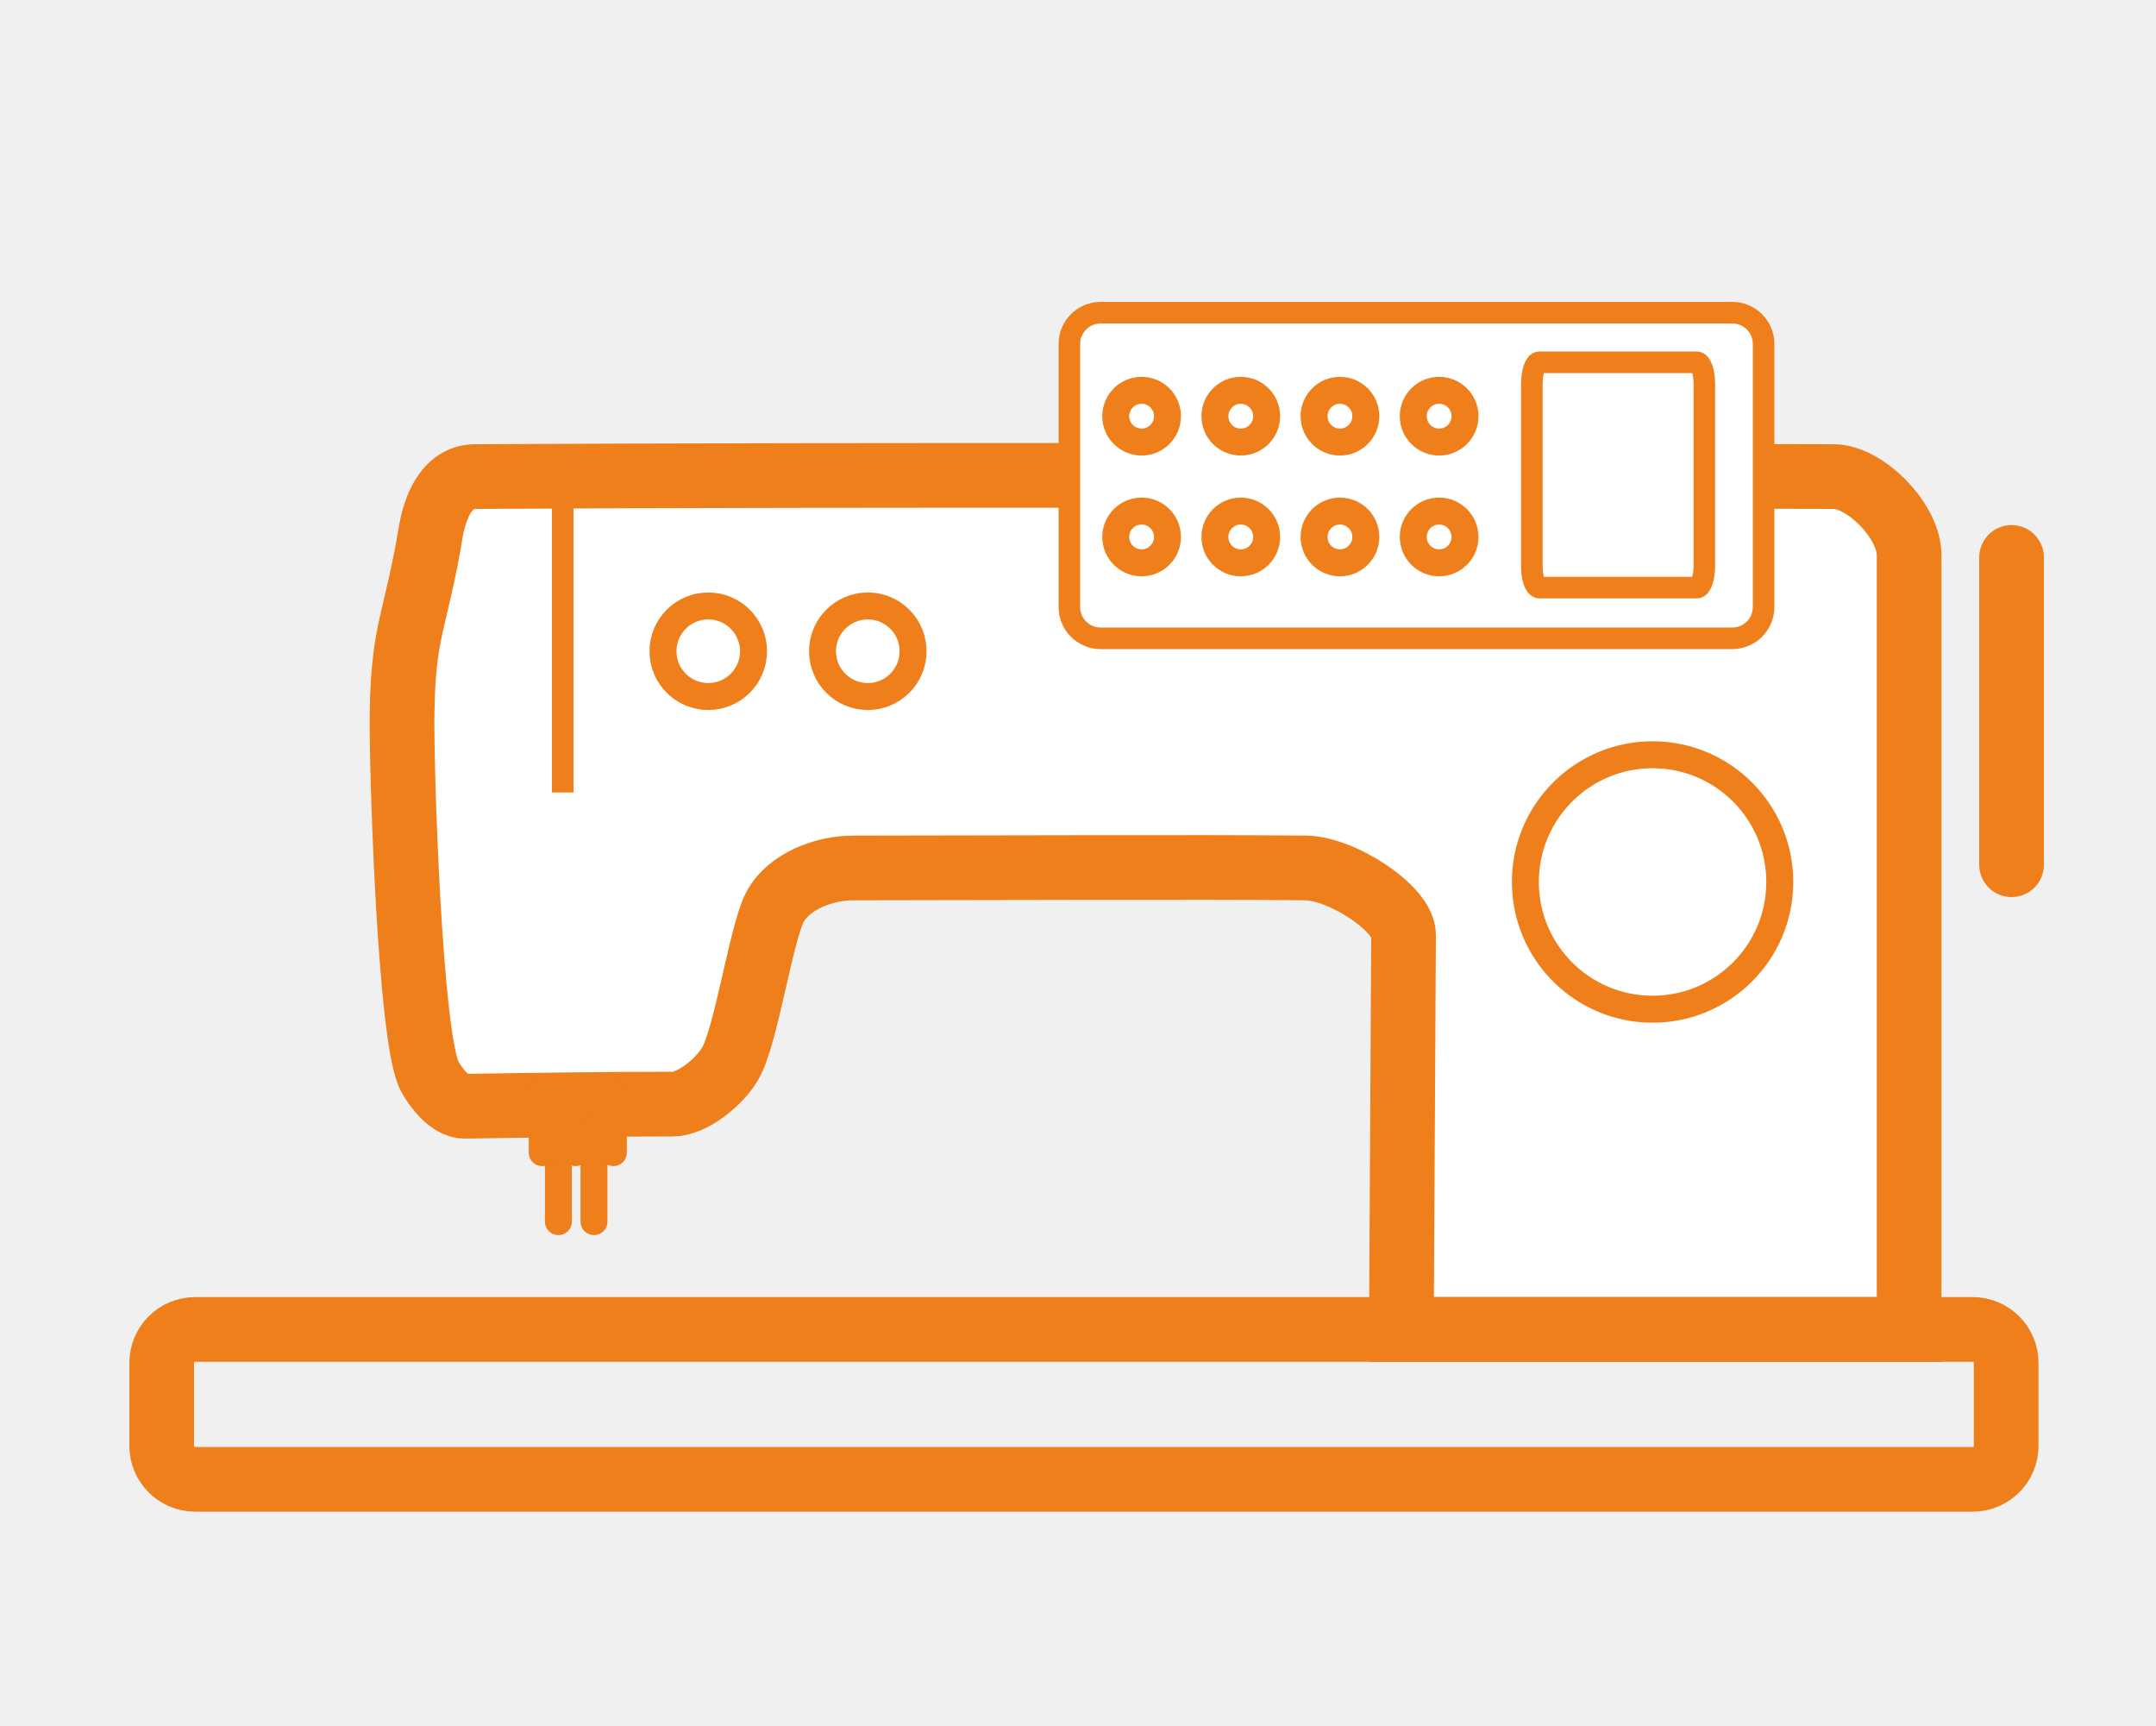
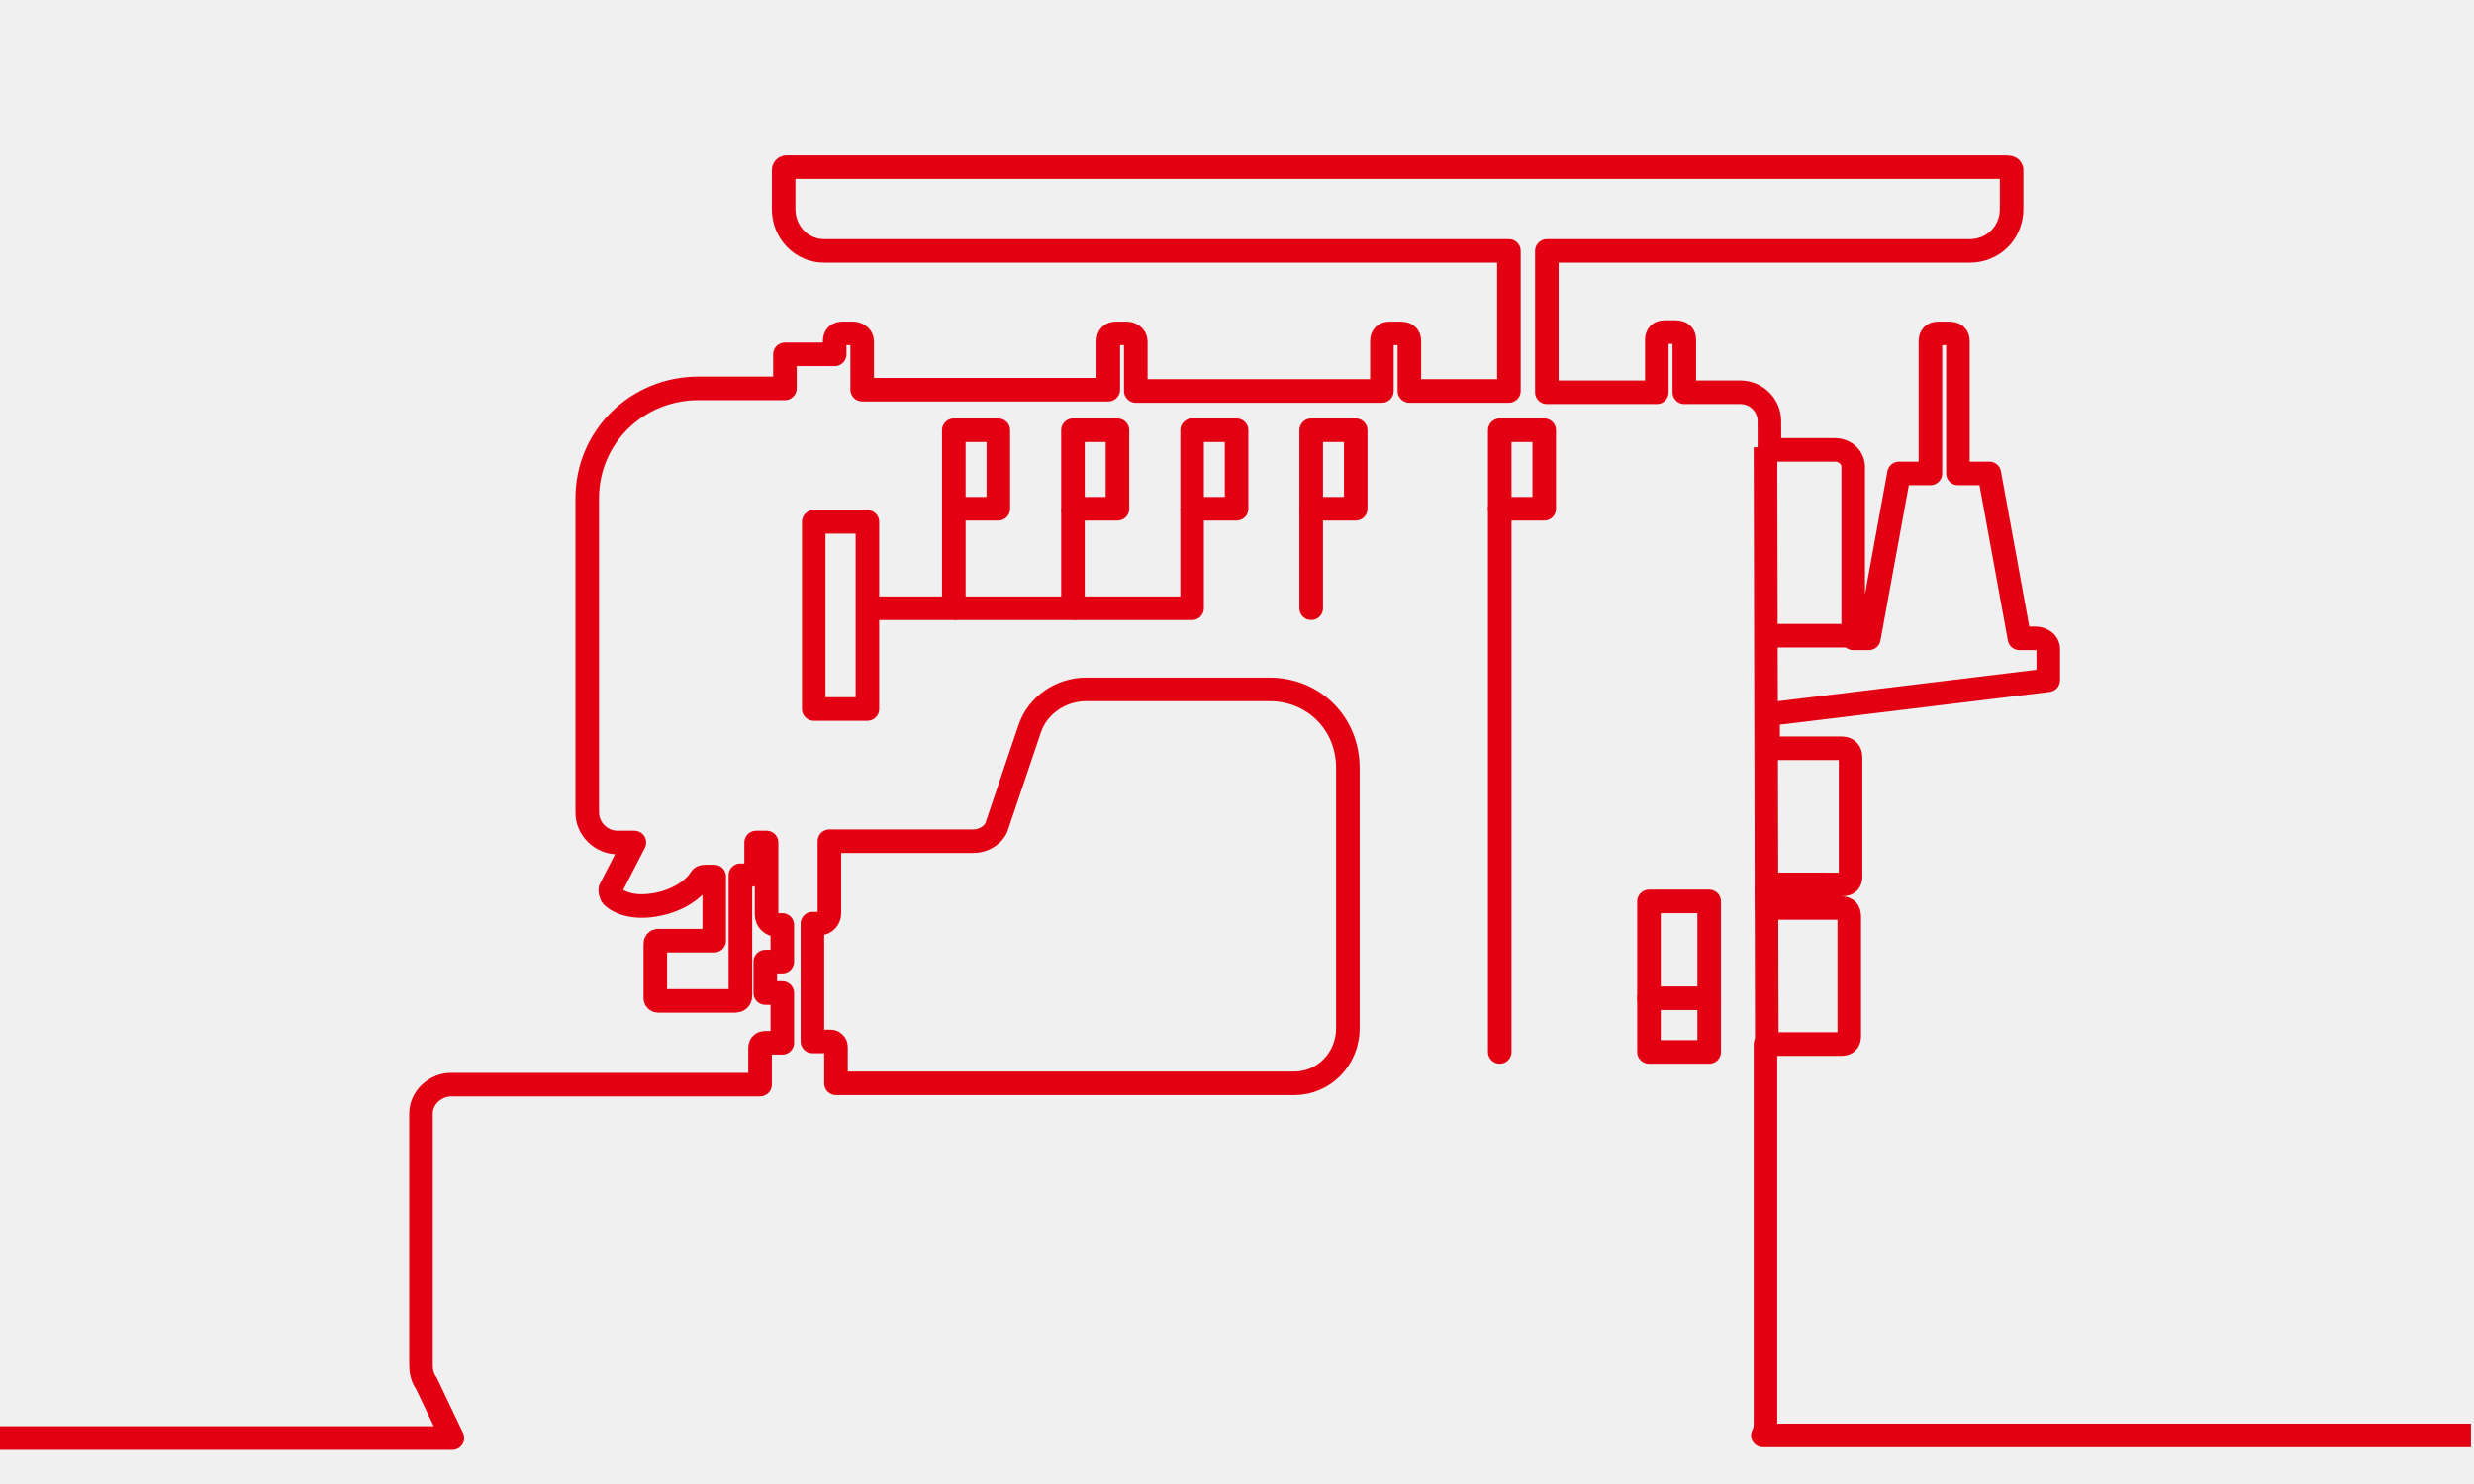
- <svg xmlns="http://www.w3.org/2000/svg" xml:space="preserve" width="25mm" height="20mm" version="1.1" style="shape-rendering:geometricPrecision; text-rendering:geometricPrecision; image-rendering:optimizeQuality; fill-rule:evenodd; clip-rule:evenodd" viewBox="0 0 2000 1600">
+ <svg xmlns="http://www.w3.org/2000/svg" xml:space="preserve" width="125" height="75" version="1.1" style="shape-rendering:geometricPrecision; text-rendering:geometricPrecision; image-rendering:optimizeQuality; fill-rule:evenodd; clip-rule:evenodd" viewBox="0 0 5000 3000">
  <defs>
    <style type="text/css">
   
-     .str3 {stroke:#EF7F1A;stroke-width:20}
-     .str2 {stroke:#EF7F1A;stroke-width:25}
-     .str4 {stroke:#EF7F1A;stroke-width:25;stroke-linecap:round}
-     .str1 {stroke:#EF7F1A;stroke-width:60}
-     .str0 {stroke:#EF7F1A;stroke-width:60;stroke-linecap:round}
+     .str0 {stroke:#E20012;stroke-width:47.63;stroke-linejoin:round;stroke-miterlimit:22.926}
+     .str1 {stroke:#E20012;stroke-width:47.63;stroke-linecap:round;stroke-linejoin:round;stroke-miterlimit:22.926}
    .fil0 {fill:none}
-     .fil2 {fill:none;fill-rule:nonzero}
-     .fil1 {fill:white}
   
  </style>
  </defs>
  <g id="Слой_x0020_1">
-     <line class="fil0 str0" x1="1866" y1="517" x2="1866" y2="802" />
-     <path class="fil1 str1" d="M1701 442c-361,-1 -899,-2 -1260,0 -24,0 -36,23 -41,49 -14,85 -26,92 -27,170 -1,44 7,306 26,338 5,9 18,27 32,27 64,-1 129,-2 193,-2 18,0 43,-20 53,-37 15,-24 29,-122 42,-146 13,-24 46,-36 72,-36 85,0 336,-1 421,0 34,1 90,38 90,62l-2 366 471 0 0 -718c0,-32 -41,-73 -70,-73z" />
-     <circle class="fil2 str2" cx="657" cy="604" r="42" />
-     <line class="fil0 str3" x1="522" y1="450" x2="522" y2="735" />
-     <line class="fil0 str4" x1="518" y1="1133" x2="518" y2="1044" />
-     <line class="fil0 str4" x1="534" y1="1069" x2="534" y2="1012" />
-     <line class="fil0 str4" x1="503" y1="1069" x2="503" y2="1012" />
-     <line class="fil0 str4" x1="551" y1="1133" x2="551" y2="1044" />
-     <line class="fil0 str4" x1="569" y1="1069" x2="569" y2="1012" />
-     <circle class="fil2 str2" cx="805" cy="604" r="42" />
-     <rect class="fil0 str1" x="150" y="1233" width="1711" height="139" rx="31" ry="31" />
-     <circle class="fil2 str2" cx="1533" cy="818" r="118" />
-     <rect class="fil1 str3" x="992" y="290" width="644" height="302" rx="29" ry="29" />
-     <rect class="fil1 str3" x="1421" y="336" width="160" height="209" rx="7" ry="20" />
-     <circle class="fil2 str2" cx="1059" cy="386" r="24" />
-     <circle class="fil2 str2" cx="1151" cy="386" r="24" />
-     <circle class="fil2 str2" cx="1243" cy="386" r="24" />
-     <circle class="fil2 str2" cx="1335" cy="386" r="24" />
-     <circle class="fil2 str2" cx="1059" cy="498" r="24" />
-     <circle class="fil2 str2" cx="1151" cy="498" r="24" />
-     <circle class="fil2 str2" cx="1243" cy="498" r="24" />
-     <circle class="fil2 str2" cx="1335" cy="498" r="24" />
+     <g id="_1604708703184">
+       <path class="fil0 str0" d="M1644.55 1867.25l10.58 0c13.23,0 21.17,-10.58 21.17,-21.17l0 -145.52 291.04 0.01c21.17,0 42.33,-13.23 47.63,-31.75l66.15 -195.79c15.88,-47.63 63.5,-79.38 113.77,-79.38l370.41 0c89.96,0 158.75,68.79 158.75,158.75l0 526.52c0,60.85 -47.63,111.13 -108.48,111.13l-926.04 0 0 -74.08c0,-5.29 -5.29,-10.58 -10.58,-10.58l-37.04 -0.01 0 -238.13 2.64 0z" />
+       <polygon class="fil0 str0" points="1644.55,1433.33 1753.03,1433.33 1753.03,1054.98 1644.55,1054.98 " />
+       <polygon class="fil0 str0" points="1927.65,1028.52 2017.61,1028.52 2017.61,869.77 1927.65,869.77 " />
+       <polygon class="fil0 str0" points="2168.43,1028.52 2258.39,1028.52 2258.39,869.77 2168.43,869.77 " />
+       <polygon class="fil0 str0" points="2409.2,1028.52 2499.16,1028.52 2499.16,869.77 2409.2,869.77 " />
+       <polygon class="fil0 str0" points="2649.97,1028.52 2739.93,1028.52 2739.93,869.77 2649.97,869.77 " />
+       <polygon class="fil0 str0" points="3030.97,1028.52 3120.93,1028.52 3120.93,869.77 3030.97,869.77 " />
+       <polyline class="fil0 str0" points="1927.66,1028.52 1927.66,1229.61 1753.03,1229.61 " />
+       <polyline class="fil0 str0" points="2168.43,1028.52 2168.43,1229.61 1927.66,1229.61 " />
+       <polyline class="fil0 str0" points="2409.2,1028.52 2409.2,1229.61 2168.43,1229.61 " />
+       <line class="fil0 str1" x1="2649.97" y1="1028.52" x2="2649.97" y2="1229.61" />
+       <line class="fil0 str1" x1="3030.97" y1="1028.52" x2="3030.97" y2="2126.55" />
+       <polygon class="fil0 str1" points="3454.3,2126.55 3332.59,2126.55 3332.59,1994.25 3332.59,1822.27 3454.3,1822.27 " />
+       <line class="fil0 str1" x1="3454.3" y1="2018.07" x2="3332.59" y2="2018.07" />
+       <path class="fil0 str0" d="M4993.87 2901.77l-1431.09 0c5.29,-10.58 5.29,-18.52 5.29,-29.1l0 -762 153.46 0c10.58,0 15.88,-5.29 15.88,-15.88l0 -240.77c0,-13.23 -5.29,-18.52 -18.52,-18.52l-148.17 0 0 -47.63 153.46 0.01c10.58,0 15.88,-5.29 15.88,-15.88l0 -240.77c0,-10.58 -5.29,-18.52 -18.52,-18.52l-148.18 0 0 -68.79 566.21 -68.79 0 -63.5c0,-13.23 -13.23,-21.17 -26.46,-21.17l-31.75 0 -60.85 -333.38 -63.5 0.01 0 -267.23c0,-10.58 -5.29,-15.88 -18.52,-15.88l-21.17 0c-10.58,0 -15.88,5.29 -15.88,15.88l0 267.23 -63.49 0 -60.85 333.38 -31.76 -0.01 0 -346.6c0,-18.52 -15.88,-34.4 -37.04,-34.4l-132.29 0 0 -58.21c0,-31.75 -26.46,-58.21 -58.21,-58.21l-113.77 0.01 0 -105.83c0,-10.58 -5.29,-15.88 -18.52,-15.88l-21.17 0c-10.58,0 -15.88,5.29 -15.88,15.88l0 105.83 -222.24 0 0 -285.75 854.6 0c47.63,0 84.67,-37.04 84.67,-84.67l0 -79.38c0,-2.65 -2.65,-5.29 -10.58,-5.29l-2465.92 0c-2.65,0 -5.29,2.65 -5.29,5.29l0 79.38c0,47.63 37.04,84.67 82.02,84.67l1383.77 0 0 283.1 -201.08 0 0 -100.54c0,-10.58 -5.29,-15.88 -18.52,-15.88l-21.17 0c-10.58,0 -15.88,5.29 -15.88,15.88l0 100.54 -497.41 0 0 -100.54c0,-10.58 -10.58,-15.88 -18.52,-15.88l-21.17 0c-10.58,0 -15.88,5.29 -15.88,15.88l0 97.9 -497.41 -0.01 0 -97.9c0,-10.58 -10.58,-15.88 -18.52,-15.88l-21.17 0.01c-10.58,0 -15.88,5.29 -15.88,15.88l0 26.46 -100.54 0 0 68.79 -174.62 0c-124.35,0 -224.9,97.9 -224.9,222.25l0 635c0,34.4 29.1,60.85 60.85,60.85l34.4 0 -47.63 92.6c-2.65,2.65 0,13.23 2.65,15.88 13.23,13.23 47.63,29.1 105.83,13.23 44.98,-13.23 66.15,-37.04 74.08,-50.27 2.65,-2.65 5.29,-2.65 13.23,-2.65l13.24 0 0 129.65 -113.77 0c-2.65,0 -5.29,2.65 -5.29,5.29l0 111.13c0,2.65 2.65,5.29 5.29,5.29l156.1 0c5.29,0 10.58,-2.65 10.58,-10.58l0 -243.42 18.53 0c5.29,0 13.23,-5.29 13.23,-15.88l0 -50.27 21.16 0 0 145.52c0,13.23 10.58,21.17 21.17,21.17l10.58 0 0 74.08 -34.39 0 0 63.5 34.39 0 0 100.54 -34.39 0c-5.29,0 -10.58,2.65 -10.58,10.58l0 74.08 -624.42 0.01c-31.75,0 -60.85,26.46 -60.85,58.21l0 508c0,13.23 2.65,26.46 10.58,37.04l52.92 111.13 -920.44 0" />
+       <line class="fil0 str0" x1="3568.07" y1="904.17" x2="3570.72" y2="2110.67" />
+       <line class="fil0 str0" x1="3740.05" y1="1285.17" x2="3568.07" y2="1285.17" />
+     </g>
  </g>
</svg>
